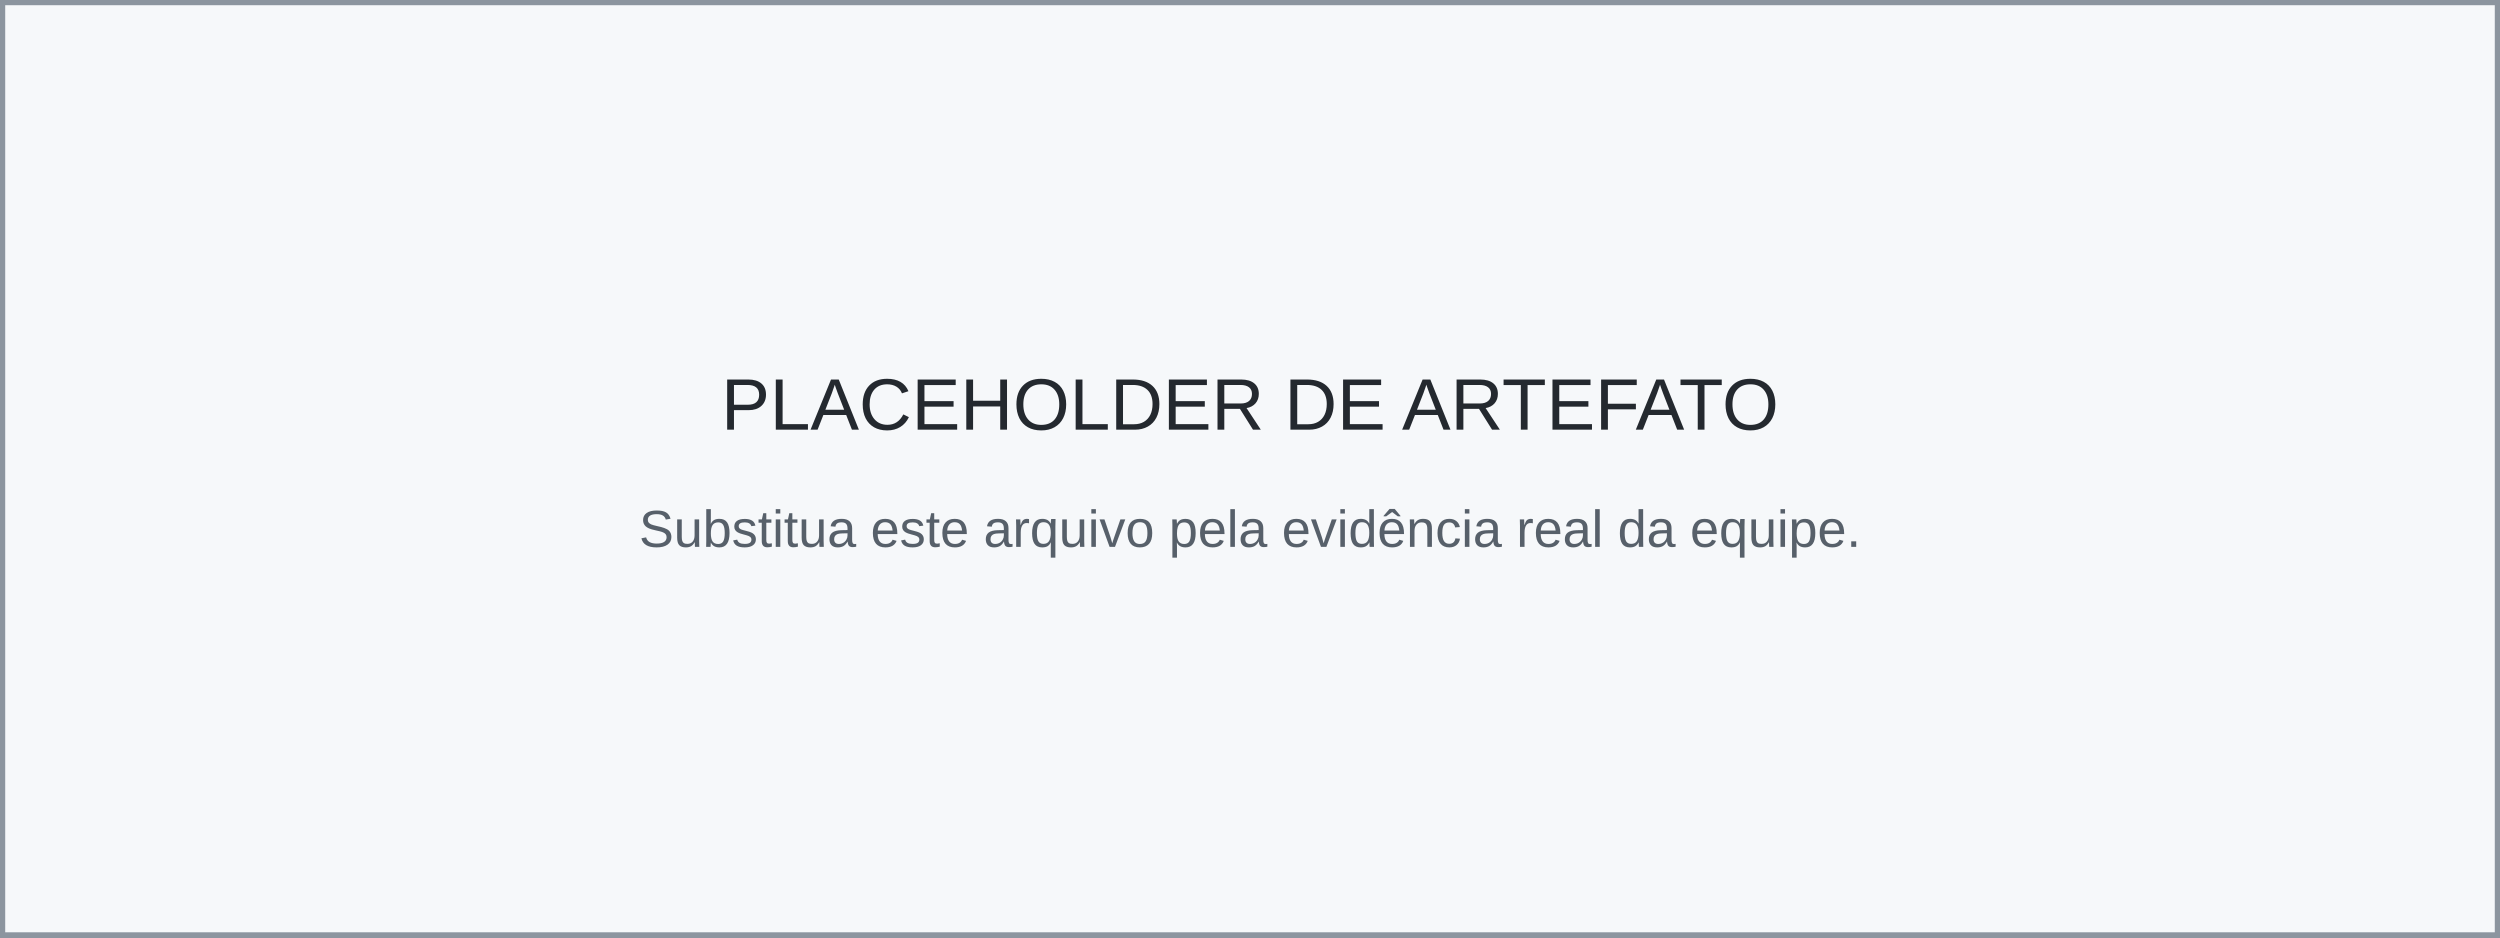
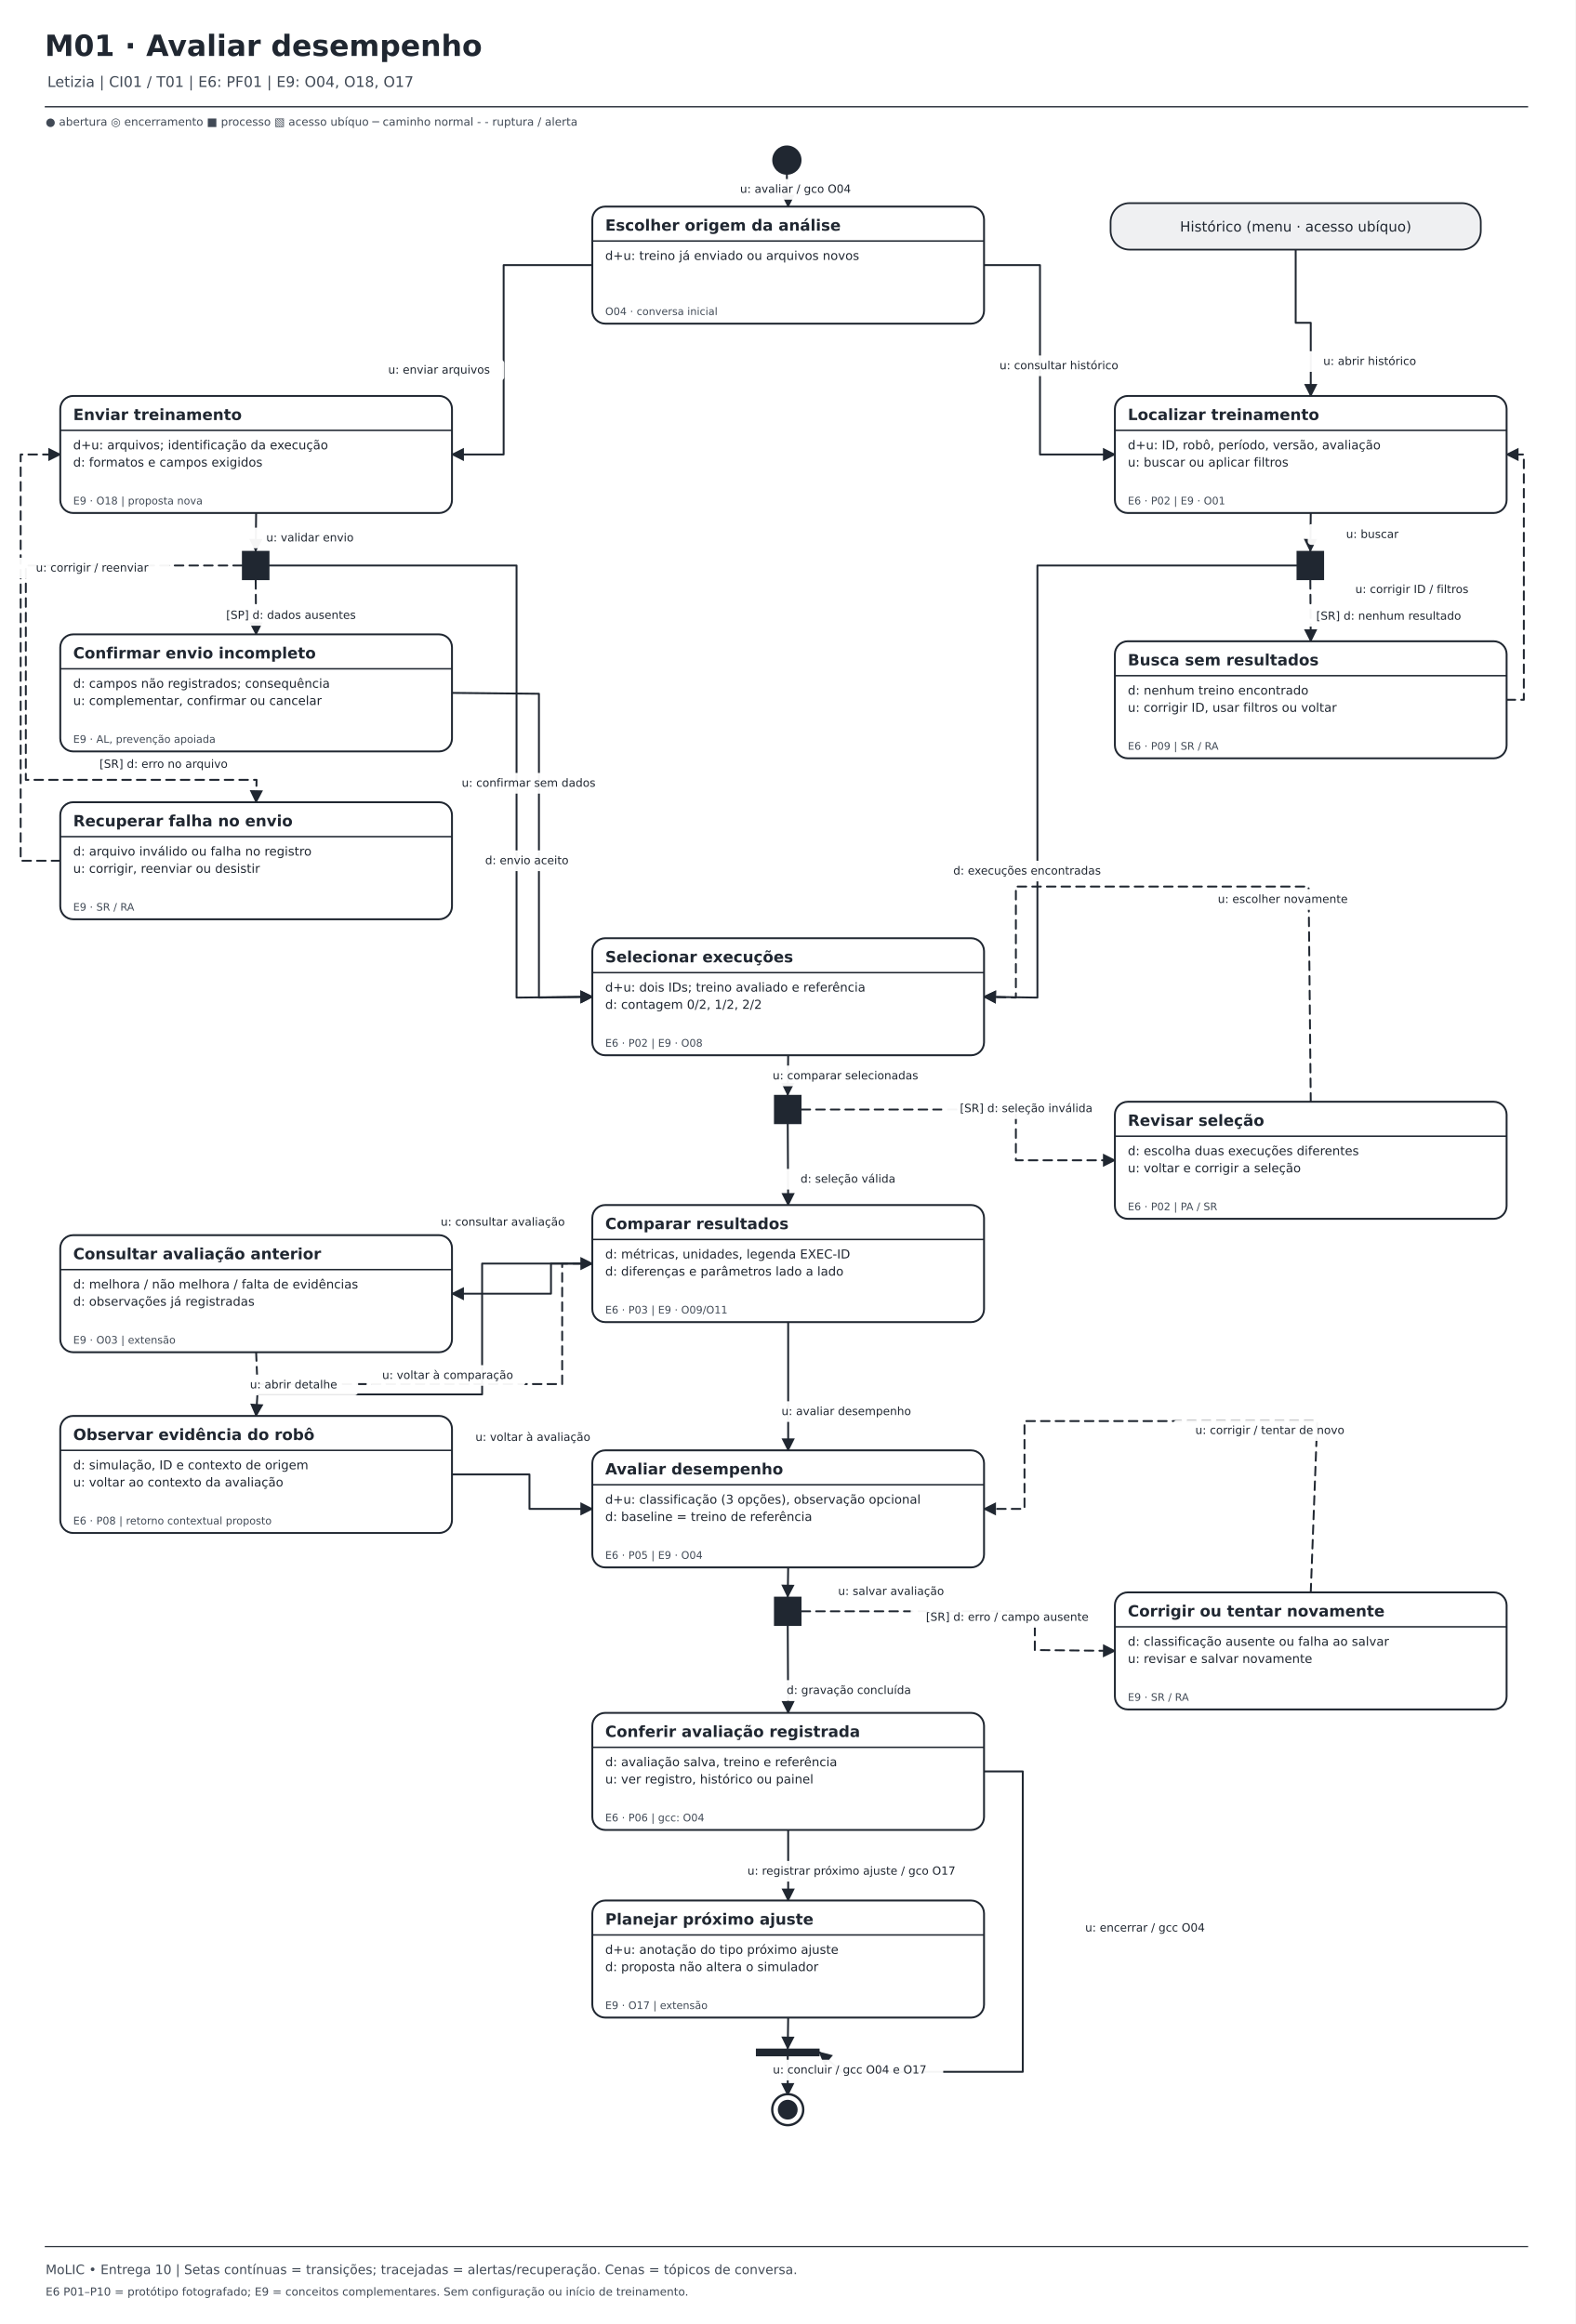
- <svg xmlns="http://www.w3.org/2000/svg" width="960" height="360" viewBox="0 0 960 360">
-   <rect width="100%" height="100%" fill="#f6f8fa" stroke="#8c959f" stroke-width="4" />
-   <text x="480" y="165" text-anchor="middle" font-family="Arial, sans-serif" font-size="28" fill="#24292f">PLACEHOLDER DE ARTEFATO</text>
-   <text x="480" y="210" text-anchor="middle" font-family="Arial, sans-serif" font-size="20" fill="#57606a">Substitua este arquivo pela evidência real da equipe.</text>
+ <svg xmlns="http://www.w3.org/2000/svg" width="1830" height="2700" viewBox="0 0 1830 2700">
+   <defs>
+     <marker id="head" viewBox="0 0 10 10" refX="9" refY="5" markerWidth="7" markerHeight="7" orient="auto-start-reverse">
+       <path d="M 0 0 L 10 5 L 0 10 z" fill="#202731" />
+     </marker>
+   </defs>
+   <rect width="100%" height="100%" fill="white" />
+   <text x="52" y="65" font-family="DejaVu Sans,Arial,sans-serif" font-size="34" font-weight="700" fill="#202731">M01 · Avaliar desempenho</text>
+   <text x="55" y="101" font-family="DejaVu Sans,Arial,sans-serif" font-size="17" fill="#414A56">Letizia | CI01 / T01 | E6: PF01 | E9: O04, O18, O17</text>
+   <path d="M 52 124 H 1775" stroke="#202731" stroke-width="1.5" />
+   <text x="53" y="146" font-family="DejaVu Sans,Arial,sans-serif" font-size="13" fill="#414A56">● abertura   ◎ encerramento   ■ processo   ▧ acesso ubíquo   ─ caminho normal   - - ruptura / alerta</text>
+   <polyline points="914.0,203 914.0,221.5 915.5,221.5 915.5,240" fill="none" stroke="#202731" stroke-width="2.2" stroke-linecap="round" stroke-linejoin="round" marker-end="url(#head)" />
+   <polyline points="688,308.0 585,308 585,528 525,528.0" fill="none" stroke="#202731" stroke-width="2.2" stroke-linecap="round" stroke-linejoin="round" marker-end="url(#head)" />
+   <polyline points="1143,308.0 1208,308 1208,528 1295,528.0" fill="none" stroke="#202731" stroke-width="2.2" stroke-linecap="round" stroke-linejoin="round" marker-end="url(#head)" />
+   <polyline points="297.5,596 297.0,640" fill="none" stroke="#202731" stroke-width="2.2" stroke-linecap="round" stroke-linejoin="round" marker-end="url(#head)" />
+   <polyline points="313,657.0 600,657 600,1159 688,1158.0" fill="none" stroke="#202731" stroke-width="2.2" stroke-linecap="round" stroke-linejoin="round" marker-end="url(#head)" />
+   <polyline points="297.0,674 297.5,737" fill="none" stroke="#202731" stroke-width="2.2" stroke-dasharray="10,7" stroke-linecap="round" stroke-linejoin="round" marker-end="url(#head)" />
+   <polyline points="525,805.0 626,806 626,1159 688,1158.0" fill="none" stroke="#202731" stroke-width="2.2" stroke-linecap="round" stroke-linejoin="round" marker-end="url(#head)" />
+   <polyline points="281,657.0 30,657 30,906 298,906 297.5,932" fill="none" stroke="#202731" stroke-width="2.2" stroke-dasharray="10,7" stroke-linecap="round" stroke-linejoin="round" marker-end="url(#head)" />
+   <polyline points="70,1000.0 24,1000 24,528 70,528.0" fill="none" stroke="#202731" stroke-width="2.2" stroke-dasharray="10,7" stroke-linecap="round" stroke-linejoin="round" marker-end="url(#head)" />
+   <polyline points="1522.5,596 1522.0,640" fill="none" stroke="#202731" stroke-width="2.2" stroke-linecap="round" stroke-linejoin="round" marker-end="url(#head)" />
+   <polyline points="1506,657.0 1205,657 1205,1159 1143,1158.0" fill="none" stroke="#202731" stroke-width="2.2" stroke-linecap="round" stroke-linejoin="round" marker-end="url(#head)" />
+   <polyline points="1522.0,674 1522.5,745" fill="none" stroke="#202731" stroke-width="2.2" stroke-dasharray="10,7" stroke-linecap="round" stroke-linejoin="round" marker-end="url(#head)" />
+   <polyline points="1750,813.0 1770,813 1770,528 1750,528.0" fill="none" stroke="#202731" stroke-width="2.2" stroke-dasharray="10,7" stroke-linecap="round" stroke-linejoin="round" marker-end="url(#head)" />
+   <polyline points="1505.0,290 1505.0,375.0 1522.5,375.0 1522.5,460" fill="none" stroke="#202731" stroke-width="2.2" stroke-linecap="round" stroke-linejoin="round" marker-end="url(#head)" />
+   <polyline points="915.5,1226 915.0,1272" fill="none" stroke="#202731" stroke-width="2.2" stroke-linecap="round" stroke-linejoin="round" marker-end="url(#head)" />
+   <polyline points="915.0,1306 915.5,1400" fill="none" stroke="#202731" stroke-width="2.2" stroke-linecap="round" stroke-linejoin="round" marker-end="url(#head)" />
+   <polyline points="931,1289.0 1180,1289 1180,1348 1295,1348.0" fill="none" stroke="#202731" stroke-width="2.2" stroke-dasharray="10,7" stroke-linecap="round" stroke-linejoin="round" marker-end="url(#head)" />
+   <polyline points="1522.5,1280 1520,1030 1180,1030 1180,1159 1143,1158.0" fill="none" stroke="#202731" stroke-width="2.2" stroke-dasharray="10,7" stroke-linecap="round" stroke-linejoin="round" marker-end="url(#head)" />
+   <polyline points="915.5,1536 915.5,1685" fill="none" stroke="#202731" stroke-width="2.2" stroke-linecap="round" stroke-linejoin="round" marker-end="url(#head)" />
+   <polyline points="688,1468.0 640,1468.0 640,1503.0 525,1503.0" fill="none" stroke="#202731" stroke-width="2.2" stroke-linecap="round" stroke-linejoin="round" marker-end="url(#head)" />
+   <polyline points="297.5,1571 299,1608 653,1608 653,1468 688,1468.0" fill="none" stroke="#202731" stroke-width="2.2" stroke-dasharray="10,7" stroke-linecap="round" stroke-linejoin="round" marker-end="url(#head)" />
+   <polyline points="688,1468.0 560,1468 560,1620 299,1620 297.5,1645" fill="none" stroke="#202731" stroke-width="2.2" stroke-linecap="round" stroke-linejoin="round" marker-end="url(#head)" />
+   <polyline points="525,1713.0 615,1713 615,1753 688,1753.0" fill="none" stroke="#202731" stroke-width="2.2" stroke-linecap="round" stroke-linejoin="round" marker-end="url(#head)" />
+   <polyline points="915.5,1821 915.0,1855" fill="none" stroke="#202731" stroke-width="2.2" stroke-linecap="round" stroke-linejoin="round" marker-end="url(#head)" />
+   <polyline points="915.0,1889 915.5,1990" fill="none" stroke="#202731" stroke-width="2.2" stroke-linecap="round" stroke-linejoin="round" marker-end="url(#head)" />
+   <polyline points="931,1872.0 1202,1872 1202,1917 1295,1918.0" fill="none" stroke="#202731" stroke-width="2.2" stroke-dasharray="10,7" stroke-linecap="round" stroke-linejoin="round" marker-end="url(#head)" />
+   <polyline points="1522.5,1850 1530,1651 1190,1651 1190,1753 1143,1753.0" fill="none" stroke="#202731" stroke-width="2.2" stroke-dasharray="10,7" stroke-linecap="round" stroke-linejoin="round" marker-end="url(#head)" />
+   <polyline points="915.5,2126 915.5,2208" fill="none" stroke="#202731" stroke-width="2.2" stroke-linecap="round" stroke-linejoin="round" marker-end="url(#head)" />
+   <polyline points="915.5,2344 915.0,2380" fill="none" stroke="#202731" stroke-width="2.2" stroke-linecap="round" stroke-linejoin="round" marker-end="url(#head)" />
+   <polyline points="1143,2058.0 1188,2058 1188,2407 978,2407 952,2384.5" fill="none" stroke="#202731" stroke-width="2.2" stroke-linecap="round" stroke-linejoin="round" marker-end="url(#head)" />
+   <polyline points="915.0,2389 915.0,2434" fill="none" stroke="#202731" stroke-width="2.2" stroke-linecap="round" stroke-linejoin="round" marker-end="url(#head)" />
+   <circle cx="914.0" cy="186.0" r="17" fill="#202731" />
+   <rect x="688" y="240" width="455" height="136" rx="15" ry="15" fill="white" stroke="#202731" stroke-width="2.2" />
+   <line x1="688" y1="280" x2="1143" y2="280" stroke="#202731" stroke-width="1.7" />
+   <text x="703" y="268" font-size="18" font-weight="700" font-family="DejaVu Sans,Arial,sans-serif" fill="#202731">Escolher origem da análise</text>
+   <text x="703" y="302" font-size="14.3" font-family="DejaVu Sans,Arial,sans-serif" fill="#202731">d+u: treino já enviado ou arquivos novos</text>
+   <text x="703" y="366" font-size="12.1" font-family="DejaVu Sans,Arial,sans-serif" fill="#414A56">O04 · conversa inicial</text>
+   <rect x="70" y="460" width="455" height="136" rx="15" ry="15" fill="white" stroke="#202731" stroke-width="2.2" />
+   <line x1="70" y1="500" x2="525" y2="500" stroke="#202731" stroke-width="1.7" />
+   <text x="85" y="488" font-size="18" font-weight="700" font-family="DejaVu Sans,Arial,sans-serif" fill="#202731">Enviar treinamento</text>
+   <text x="85" y="522" font-size="14.3" font-family="DejaVu Sans,Arial,sans-serif" fill="#202731">d+u: arquivos; identificação da execução</text>
+   <text x="85" y="542" font-size="14.3" font-family="DejaVu Sans,Arial,sans-serif" fill="#202731">d: formatos e campos exigidos</text>
+   <text x="85" y="586" font-size="12.1" font-family="DejaVu Sans,Arial,sans-serif" fill="#414A56">E9 · O18 | proposta nova</text>
+   <rect x="281" y="640" width="32" height="34" fill="#202731" />
+   <rect x="70" y="737" width="455" height="136" rx="15" ry="15" fill="white" stroke="#202731" stroke-width="2.2" />
+   <line x1="70" y1="777" x2="525" y2="777" stroke="#202731" stroke-width="1.7" />
+   <text x="85" y="765" font-size="18" font-weight="700" font-family="DejaVu Sans,Arial,sans-serif" fill="#202731">Confirmar envio incompleto</text>
+   <text x="85" y="799" font-size="14.3" font-family="DejaVu Sans,Arial,sans-serif" fill="#202731">d: campos não registrados; consequência</text>
+   <text x="85" y="819" font-size="14.3" font-family="DejaVu Sans,Arial,sans-serif" fill="#202731">u: complementar, confirmar ou cancelar</text>
+   <text x="85" y="863" font-size="12.1" font-family="DejaVu Sans,Arial,sans-serif" fill="#414A56">E9 · AL, prevenção apoiada</text>
+   <rect x="70" y="932" width="455" height="136" rx="15" ry="15" fill="white" stroke="#202731" stroke-width="2.2" />
+   <line x1="70" y1="972" x2="525" y2="972" stroke="#202731" stroke-width="1.7" />
+   <text x="85" y="960" font-size="18" font-weight="700" font-family="DejaVu Sans,Arial,sans-serif" fill="#202731">Recuperar falha no envio</text>
+   <text x="85" y="994" font-size="14.3" font-family="DejaVu Sans,Arial,sans-serif" fill="#202731">d: arquivo inválido ou falha no registro</text>
+   <text x="85" y="1014" font-size="14.3" font-family="DejaVu Sans,Arial,sans-serif" fill="#202731">u: corrigir, reenviar ou desistir</text>
+   <text x="85" y="1058" font-size="12.1" font-family="DejaVu Sans,Arial,sans-serif" fill="#414A56">E9 · SR / RA</text>
+   <rect x="1295" y="460" width="455" height="136" rx="15" ry="15" fill="white" stroke="#202731" stroke-width="2.2" />
+   <line x1="1295" y1="500" x2="1750" y2="500" stroke="#202731" stroke-width="1.7" />
+   <text x="1310" y="488" font-size="18" font-weight="700" font-family="DejaVu Sans,Arial,sans-serif" fill="#202731">Localizar treinamento</text>
+   <text x="1310" y="522" font-size="14.3" font-family="DejaVu Sans,Arial,sans-serif" fill="#202731">d+u: ID, robô, período, versão, avaliação</text>
+   <text x="1310" y="542" font-size="14.3" font-family="DejaVu Sans,Arial,sans-serif" fill="#202731">u: buscar ou aplicar filtros</text>
+   <text x="1310" y="586" font-size="12.1" font-family="DejaVu Sans,Arial,sans-serif" fill="#414A56">E6 · P02 | E9 · O01</text>
+   <rect x="1506" y="640" width="32" height="34" fill="#202731" />
+   <rect x="1295" y="745" width="455" height="136" rx="15" ry="15" fill="white" stroke="#202731" stroke-width="2.2" />
+   <line x1="1295" y1="785" x2="1750" y2="785" stroke="#202731" stroke-width="1.7" />
+   <text x="1310" y="773" font-size="18" font-weight="700" font-family="DejaVu Sans,Arial,sans-serif" fill="#202731">Busca sem resultados</text>
+   <text x="1310" y="807" font-size="14.3" font-family="DejaVu Sans,Arial,sans-serif" fill="#202731">d: nenhum treino encontrado</text>
+   <text x="1310" y="827" font-size="14.3" font-family="DejaVu Sans,Arial,sans-serif" fill="#202731">u: corrigir ID, usar filtros ou voltar</text>
+   <text x="1310" y="871" font-size="12.1" font-family="DejaVu Sans,Arial,sans-serif" fill="#414A56">E6 · P09 | SR / RA</text>
+   <rect x="688" y="1090" width="455" height="136" rx="15" ry="15" fill="white" stroke="#202731" stroke-width="2.2" />
+   <line x1="688" y1="1130" x2="1143" y2="1130" stroke="#202731" stroke-width="1.7" />
+   <text x="703" y="1118" font-size="18" font-weight="700" font-family="DejaVu Sans,Arial,sans-serif" fill="#202731">Selecionar execuções</text>
+   <text x="703" y="1152" font-size="14.3" font-family="DejaVu Sans,Arial,sans-serif" fill="#202731">d+u: dois IDs; treino avaliado e referência</text>
+   <text x="703" y="1172" font-size="14.3" font-family="DejaVu Sans,Arial,sans-serif" fill="#202731">d: contagem 0/2, 1/2, 2/2</text>
+   <text x="703" y="1216" font-size="12.1" font-family="DejaVu Sans,Arial,sans-serif" fill="#414A56">E6 · P02 | E9 · O08</text>
+   <rect x="899" y="1272" width="32" height="34" fill="#202731" />
+   <rect x="1295" y="1280" width="455" height="136" rx="15" ry="15" fill="white" stroke="#202731" stroke-width="2.2" />
+   <line x1="1295" y1="1320" x2="1750" y2="1320" stroke="#202731" stroke-width="1.7" />
+   <text x="1310" y="1308" font-size="18" font-weight="700" font-family="DejaVu Sans,Arial,sans-serif" fill="#202731">Revisar seleção</text>
+   <text x="1310" y="1342" font-size="14.3" font-family="DejaVu Sans,Arial,sans-serif" fill="#202731">d: escolha duas execuções diferentes</text>
+   <text x="1310" y="1362" font-size="14.3" font-family="DejaVu Sans,Arial,sans-serif" fill="#202731">u: voltar e corrigir a seleção</text>
+   <text x="1310" y="1406" font-size="12.1" font-family="DejaVu Sans,Arial,sans-serif" fill="#414A56">E6 · P02 | PA / SR</text>
+   <rect x="688" y="1400" width="455" height="136" rx="15" ry="15" fill="white" stroke="#202731" stroke-width="2.2" />
+   <line x1="688" y1="1440" x2="1143" y2="1440" stroke="#202731" stroke-width="1.7" />
+   <text x="703" y="1428" font-size="18" font-weight="700" font-family="DejaVu Sans,Arial,sans-serif" fill="#202731">Comparar resultados</text>
+   <text x="703" y="1462" font-size="14.3" font-family="DejaVu Sans,Arial,sans-serif" fill="#202731">d: métricas, unidades, legenda EXEC-ID</text>
+   <text x="703" y="1482" font-size="14.3" font-family="DejaVu Sans,Arial,sans-serif" fill="#202731">d: diferenças e parâmetros lado a lado</text>
+   <text x="703" y="1526" font-size="12.1" font-family="DejaVu Sans,Arial,sans-serif" fill="#414A56">E6 · P03 | E9 · O09/O11</text>
+   <rect x="70" y="1435" width="455" height="136" rx="15" ry="15" fill="white" stroke="#202731" stroke-width="2.2" />
+   <line x1="70" y1="1475" x2="525" y2="1475" stroke="#202731" stroke-width="1.7" />
+   <text x="85" y="1463" font-size="18" font-weight="700" font-family="DejaVu Sans,Arial,sans-serif" fill="#202731">Consultar avaliação anterior</text>
+   <text x="85" y="1497" font-size="14.3" font-family="DejaVu Sans,Arial,sans-serif" fill="#202731">d: melhora / não melhora / falta de evidências</text>
+   <text x="85" y="1517" font-size="14.3" font-family="DejaVu Sans,Arial,sans-serif" fill="#202731">d: observações já registradas</text>
+   <text x="85" y="1561" font-size="12.1" font-family="DejaVu Sans,Arial,sans-serif" fill="#414A56">E9 · O03 | extensão</text>
+   <rect x="70" y="1645" width="455" height="136" rx="15" ry="15" fill="white" stroke="#202731" stroke-width="2.2" />
+   <line x1="70" y1="1685" x2="525" y2="1685" stroke="#202731" stroke-width="1.7" />
+   <text x="85" y="1673" font-size="18" font-weight="700" font-family="DejaVu Sans,Arial,sans-serif" fill="#202731">Observar evidência do robô</text>
+   <text x="85" y="1707" font-size="14.3" font-family="DejaVu Sans,Arial,sans-serif" fill="#202731">d: simulação, ID e contexto de origem</text>
+   <text x="85" y="1727" font-size="14.3" font-family="DejaVu Sans,Arial,sans-serif" fill="#202731">u: voltar ao contexto da avaliação</text>
+   <text x="85" y="1771" font-size="12.1" font-family="DejaVu Sans,Arial,sans-serif" fill="#414A56">E6 · P08 | retorno contextual proposto</text>
+   <rect x="688" y="1685" width="455" height="136" rx="15" ry="15" fill="white" stroke="#202731" stroke-width="2.2" />
+   <line x1="688" y1="1725" x2="1143" y2="1725" stroke="#202731" stroke-width="1.7" />
+   <text x="703" y="1713" font-size="18" font-weight="700" font-family="DejaVu Sans,Arial,sans-serif" fill="#202731">Avaliar desempenho</text>
+   <text x="703" y="1747" font-size="14.3" font-family="DejaVu Sans,Arial,sans-serif" fill="#202731">d+u: classificação (3 opções), observação opcional</text>
+   <text x="703" y="1767" font-size="14.3" font-family="DejaVu Sans,Arial,sans-serif" fill="#202731">d: baseline = treino de referência</text>
+   <text x="703" y="1811" font-size="12.1" font-family="DejaVu Sans,Arial,sans-serif" fill="#414A56">E6 · P05 | E9 · O04</text>
+   <rect x="899" y="1855" width="32" height="34" fill="#202731" />
+   <rect x="1295" y="1850" width="455" height="136" rx="15" ry="15" fill="white" stroke="#202731" stroke-width="2.2" />
+   <line x1="1295" y1="1890" x2="1750" y2="1890" stroke="#202731" stroke-width="1.7" />
+   <text x="1310" y="1878" font-size="18" font-weight="700" font-family="DejaVu Sans,Arial,sans-serif" fill="#202731">Corrigir ou tentar novamente</text>
+   <text x="1310" y="1912" font-size="14.3" font-family="DejaVu Sans,Arial,sans-serif" fill="#202731">d: classificação ausente ou falha ao salvar</text>
+   <text x="1310" y="1932" font-size="14.3" font-family="DejaVu Sans,Arial,sans-serif" fill="#202731">u: revisar e salvar novamente</text>
+   <text x="1310" y="1976" font-size="12.1" font-family="DejaVu Sans,Arial,sans-serif" fill="#414A56">E9 · SR / RA</text>
+   <rect x="688" y="1990" width="455" height="136" rx="15" ry="15" fill="white" stroke="#202731" stroke-width="2.2" />
+   <line x1="688" y1="2030" x2="1143" y2="2030" stroke="#202731" stroke-width="1.7" />
+   <text x="703" y="2018" font-size="18" font-weight="700" font-family="DejaVu Sans,Arial,sans-serif" fill="#202731">Conferir avaliação registrada</text>
+   <text x="703" y="2052" font-size="14.3" font-family="DejaVu Sans,Arial,sans-serif" fill="#202731">d: avaliação salva, treino e referência</text>
+   <text x="703" y="2072" font-size="14.3" font-family="DejaVu Sans,Arial,sans-serif" fill="#202731">u: ver registro, histórico ou painel</text>
+   <text x="703" y="2116" font-size="12.1" font-family="DejaVu Sans,Arial,sans-serif" fill="#414A56">E6 · P06 | gcc: O04</text>
+   <rect x="688" y="2208" width="455" height="136" rx="15" ry="15" fill="white" stroke="#202731" stroke-width="2.2" />
+   <line x1="688" y1="2248" x2="1143" y2="2248" stroke="#202731" stroke-width="1.7" />
+   <text x="703" y="2236" font-size="18" font-weight="700" font-family="DejaVu Sans,Arial,sans-serif" fill="#202731">Planejar próximo ajuste</text>
+   <text x="703" y="2270" font-size="14.3" font-family="DejaVu Sans,Arial,sans-serif" fill="#202731">d+u: anotação do tipo próximo ajuste</text>
+   <text x="703" y="2290" font-size="14.3" font-family="DejaVu Sans,Arial,sans-serif" fill="#202731">d: proposta não altera o simulador</text>
+   <text x="703" y="2334" font-size="12.1" font-family="DejaVu Sans,Arial,sans-serif" fill="#414A56">E9 · O17 | extensão</text>
+   <circle cx="915.0" cy="2451.0" r="18" fill="white" stroke="#202731" stroke-width="2.7" />
+   <circle cx="915.0" cy="2451.0" r="11.5" fill="#202731" />
+   <rect x="878" y="2380" width="74" height="9" fill="#202731" />
+   <rect x="1290" y="236" width="430" height="54" rx="22" fill="#EFF0F2" stroke="#202731" stroke-width="2" />
+   <text x="1505.0" y="269" text-anchor="middle" font-size="16.3" font-family="DejaVu Sans,Arial,sans-serif" fill="#202731">Histórico (menu · acesso ubíquo)</text>
+   <rect x="841.0" y="208.0" width="166.0" height="24" fill="white" fill-opacity=".95" rx="4" />
+   <text x="924.0" y="224.0" text-anchor="middle" font-family="DejaVu Sans,Arial,sans-serif" font-size="13.1" fill="#202731">u: avaliar / gco O04</text>
+   <rect x="434.3" y="418.0" width="151.4" height="24" fill="white" fill-opacity=".95" rx="4" />
+   <text x="510.0" y="434.0" text-anchor="middle" font-family="DejaVu Sans,Arial,sans-serif" font-size="13.1" fill="#202731">u: enviar arquivos</text>
+   <rect x="1139.7" y="413.0" width="180.6" height="24" fill="white" fill-opacity=".95" rx="4" />
+   <text x="1230.0" y="429.0" text-anchor="middle" font-family="DejaVu Sans,Arial,sans-serif" font-size="13.1" fill="#202731">u: consultar histórico</text>
+   <rect x="285.0" y="613.0" width="150.0" height="24" fill="white" fill-opacity=".95" rx="4" />
+   <text x="360.0" y="629.0" text-anchor="middle" font-family="DejaVu Sans,Arial,sans-serif" font-size="13.1" fill="#202731">u: validar envio</text>
+   <rect x="537.0" y="988.0" width="150.0" height="24" fill="white" fill-opacity=".95" rx="4" />
+   <text x="612.0" y="1004.0" text-anchor="middle" font-family="DejaVu Sans,Arial,sans-serif" font-size="13.1" fill="#202731">d: envio aceito</text>
+   <rect x="247.7" y="703.0" width="180.6" height="24" fill="white" fill-opacity=".95" rx="4" />
+   <text x="338.0" y="719.0" text-anchor="middle" font-family="DejaVu Sans,Arial,sans-serif" font-size="13.1" fill="#202731">[SP] d: dados ausentes</text>
+   <rect x="523.7" y="898.0" width="180.6" height="24" fill="white" fill-opacity=".95" rx="4" />
+   <text x="614.0" y="914.0" text-anchor="middle" font-family="DejaVu Sans,Arial,sans-serif" font-size="13.1" fill="#202731">u: confirmar sem dados</text>
+   <rect x="96.0" y="876.0" width="187.9" height="24" fill="white" fill-opacity=".95" rx="4" />
+   <text x="190.0" y="892.0" text-anchor="middle" font-family="DejaVu Sans,Arial,sans-serif" font-size="13.1" fill="#202731">[SR] d: erro no arquivo</text>
+   <rect x="16.7" y="648.0" width="180.6" height="24" fill="white" fill-opacity=".95" rx="4" />
+   <text x="107.0" y="664.0" text-anchor="middle" font-family="DejaVu Sans,Arial,sans-serif" font-size="13.1" fill="#202731">u: corrigir / reenviar</text>
+   <rect x="1519.0" y="609.0" width="150.0" height="24" fill="white" fill-opacity=".95" rx="4" />
+   <text x="1594.0" y="625.0" text-anchor="middle" font-family="DejaVu Sans,Arial,sans-serif" font-size="13.1" fill="#202731">u: buscar</text>
+   <rect x="1095.4" y="1000.0" width="195.2" height="24" fill="white" fill-opacity=".95" rx="4" />
+   <text x="1193.0" y="1016.0" text-anchor="middle" font-family="DejaVu Sans,Arial,sans-serif" font-size="13.1" fill="#202731">d: execuções encontradas</text>
+   <rect x="1515.4" y="704.0" width="195.2" height="24" fill="white" fill-opacity=".95" rx="4" />
+   <text x="1613.0" y="720.0" text-anchor="middle" font-family="DejaVu Sans,Arial,sans-serif" font-size="13.1" fill="#202731">[SR] d: nenhum resultado</text>
+   <rect x="1542.4" y="673.0" width="195.2" height="24" fill="white" fill-opacity=".95" rx="4" />
+   <text x="1640.0" y="689.0" text-anchor="middle" font-family="DejaVu Sans,Arial,sans-serif" font-size="13.1" fill="#202731">u: corrigir ID / filtros</text>
+   <rect x="1515.3" y="408.0" width="151.4" height="24" fill="white" fill-opacity=".95" rx="4" />
+   <text x="1591.0" y="424.0" text-anchor="middle" font-family="DejaVu Sans,Arial,sans-serif" font-size="13.1" fill="#202731">u: abrir histórico</text>
+   <rect x="884.4" y="1238.0" width="195.2" height="24" fill="white" fill-opacity=".95" rx="4" />
+   <text x="982.0" y="1254.0" text-anchor="middle" font-family="DejaVu Sans,Arial,sans-serif" font-size="13.1" fill="#202731">u: comparar selecionadas</text>
+   <rect x="910.0" y="1358.0" width="150.0" height="24" fill="white" fill-opacity=".95" rx="4" />
+   <text x="985.0" y="1374.0" text-anchor="middle" font-family="DejaVu Sans,Arial,sans-serif" font-size="13.1" fill="#202731">d: seleção válida</text>
+   <rect x="1094.4" y="1276.0" width="195.2" height="24" fill="white" fill-opacity=".95" rx="4" />
+   <text x="1192.0" y="1292.0" text-anchor="middle" font-family="DejaVu Sans,Arial,sans-serif" font-size="13.1" fill="#202731">[SR] d: seleção inválida</text>
+   <rect x="1403.3" y="1033.0" width="173.3" height="24" fill="white" fill-opacity=".95" rx="4" />
+   <text x="1490.0" y="1049.0" text-anchor="middle" font-family="DejaVu Sans,Arial,sans-serif" font-size="13.1" fill="#202731">u: escolher novamente</text>
+   <rect x="896.4" y="1628.0" width="173.3" height="24" fill="white" fill-opacity=".95" rx="4" />
+   <text x="983.0" y="1644.0" text-anchor="middle" font-family="DejaVu Sans,Arial,sans-serif" font-size="13.1" fill="#202731">u: avaliar desempenho</text>
+   <rect x="493.7" y="1408.0" width="180.6" height="24" fill="white" fill-opacity=".95" rx="4" />
+   <text x="584.0" y="1424.0" text-anchor="middle" font-family="DejaVu Sans,Arial,sans-serif" font-size="13.1" fill="#202731">u: consultar avaliação</text>
+   <rect x="429.7" y="1586.0" width="180.6" height="24" fill="white" fill-opacity=".95" rx="4" />
+   <text x="520.0" y="1602.0" text-anchor="middle" font-family="DejaVu Sans,Arial,sans-serif" font-size="13.1" fill="#202731">u: voltar à comparação</text>
+   <rect x="266.0" y="1597.0" width="150.0" height="24" fill="white" fill-opacity=".95" rx="4" />
+   <text x="341.0" y="1613.0" text-anchor="middle" font-family="DejaVu Sans,Arial,sans-serif" font-size="13.1" fill="#202731">u: abrir detalhe</text>
+   <rect x="532.4" y="1658.0" width="173.3" height="24" fill="white" fill-opacity=".95" rx="4" />
+   <text x="619.0" y="1674.0" text-anchor="middle" font-family="DejaVu Sans,Arial,sans-serif" font-size="13.1" fill="#202731">u: voltar à avaliação</text>
+   <rect x="955.6" y="1837.0" width="158.7" height="24" fill="white" fill-opacity=".95" rx="4" />
+   <text x="1035.0" y="1853.0" text-anchor="middle" font-family="DejaVu Sans,Arial,sans-serif" font-size="13.1" fill="#202731">u: salvar avaliação</text>
+   <rect x="899.4" y="1952.0" width="173.3" height="24" fill="white" fill-opacity=".95" rx="4" />
+   <text x="986.0" y="1968.0" text-anchor="middle" font-family="DejaVu Sans,Arial,sans-serif" font-size="13.1" fill="#202731">d: gravação concluída</text>
+   <rect x="1057.8" y="1867.0" width="224.4" height="24" fill="white" fill-opacity=".95" rx="4" />
+   <text x="1170.0" y="1883.0" text-anchor="middle" font-family="DejaVu Sans,Arial,sans-serif" font-size="13.1" fill="#202731">[SR] d: erro / campo ausente</text>
+   <rect x="1362.8" y="1650.0" width="224.4" height="24" fill="white" fill-opacity=".95" rx="4" />
+   <text x="1475.0" y="1666.0" text-anchor="middle" font-family="DejaVu Sans,Arial,sans-serif" font-size="13.1" fill="#202731">u: corrigir / tentar de novo</text>
+   <rect x="844.0" y="2162.0" width="290.1" height="24" fill="white" fill-opacity=".95" rx="4" />
+   <text x="989.0" y="2178.0" text-anchor="middle" font-family="DejaVu Sans,Arial,sans-serif" font-size="13.1" fill="#202731">u: registrar próximo ajuste / gco O17</text>
+   <rect x="878.5" y="2393.0" width="217.1" height="24" fill="white" fill-opacity=".95" rx="4" />
+   <text x="987.0" y="2409.0" text-anchor="middle" font-family="DejaVu Sans,Arial,sans-serif" font-size="13.1" fill="#202731">u: concluir / gcc O04 e O17</text>
+   <rect x="1243.3" y="2228.0" width="173.3" height="24" fill="white" fill-opacity=".95" rx="4" />
+   <text x="1330.0" y="2244.0" text-anchor="middle" font-family="DejaVu Sans,Arial,sans-serif" font-size="13.1" fill="#202731">u: encerrar / gcc O04</text>
+   <path d="M 52 2610 H 1775" stroke="#202731" stroke-width="1.3" />
+   <text x="53" y="2642" font-size="15" font-family="DejaVu Sans,Arial,sans-serif" fill="#414A56">MoLIC • Entrega 10 | Setas contínuas = transições; tracejadas = alertas/recuperação. Cenas = tópicos de conversa.</text>
+   <text x="53" y="2667" font-size="13" font-family="DejaVu Sans,Arial,sans-serif" fill="#414A56">E6 P01–P10 = protótipo fotografado; E9 = conceitos complementares. Sem configuração ou início de treinamento.</text>
</svg>
